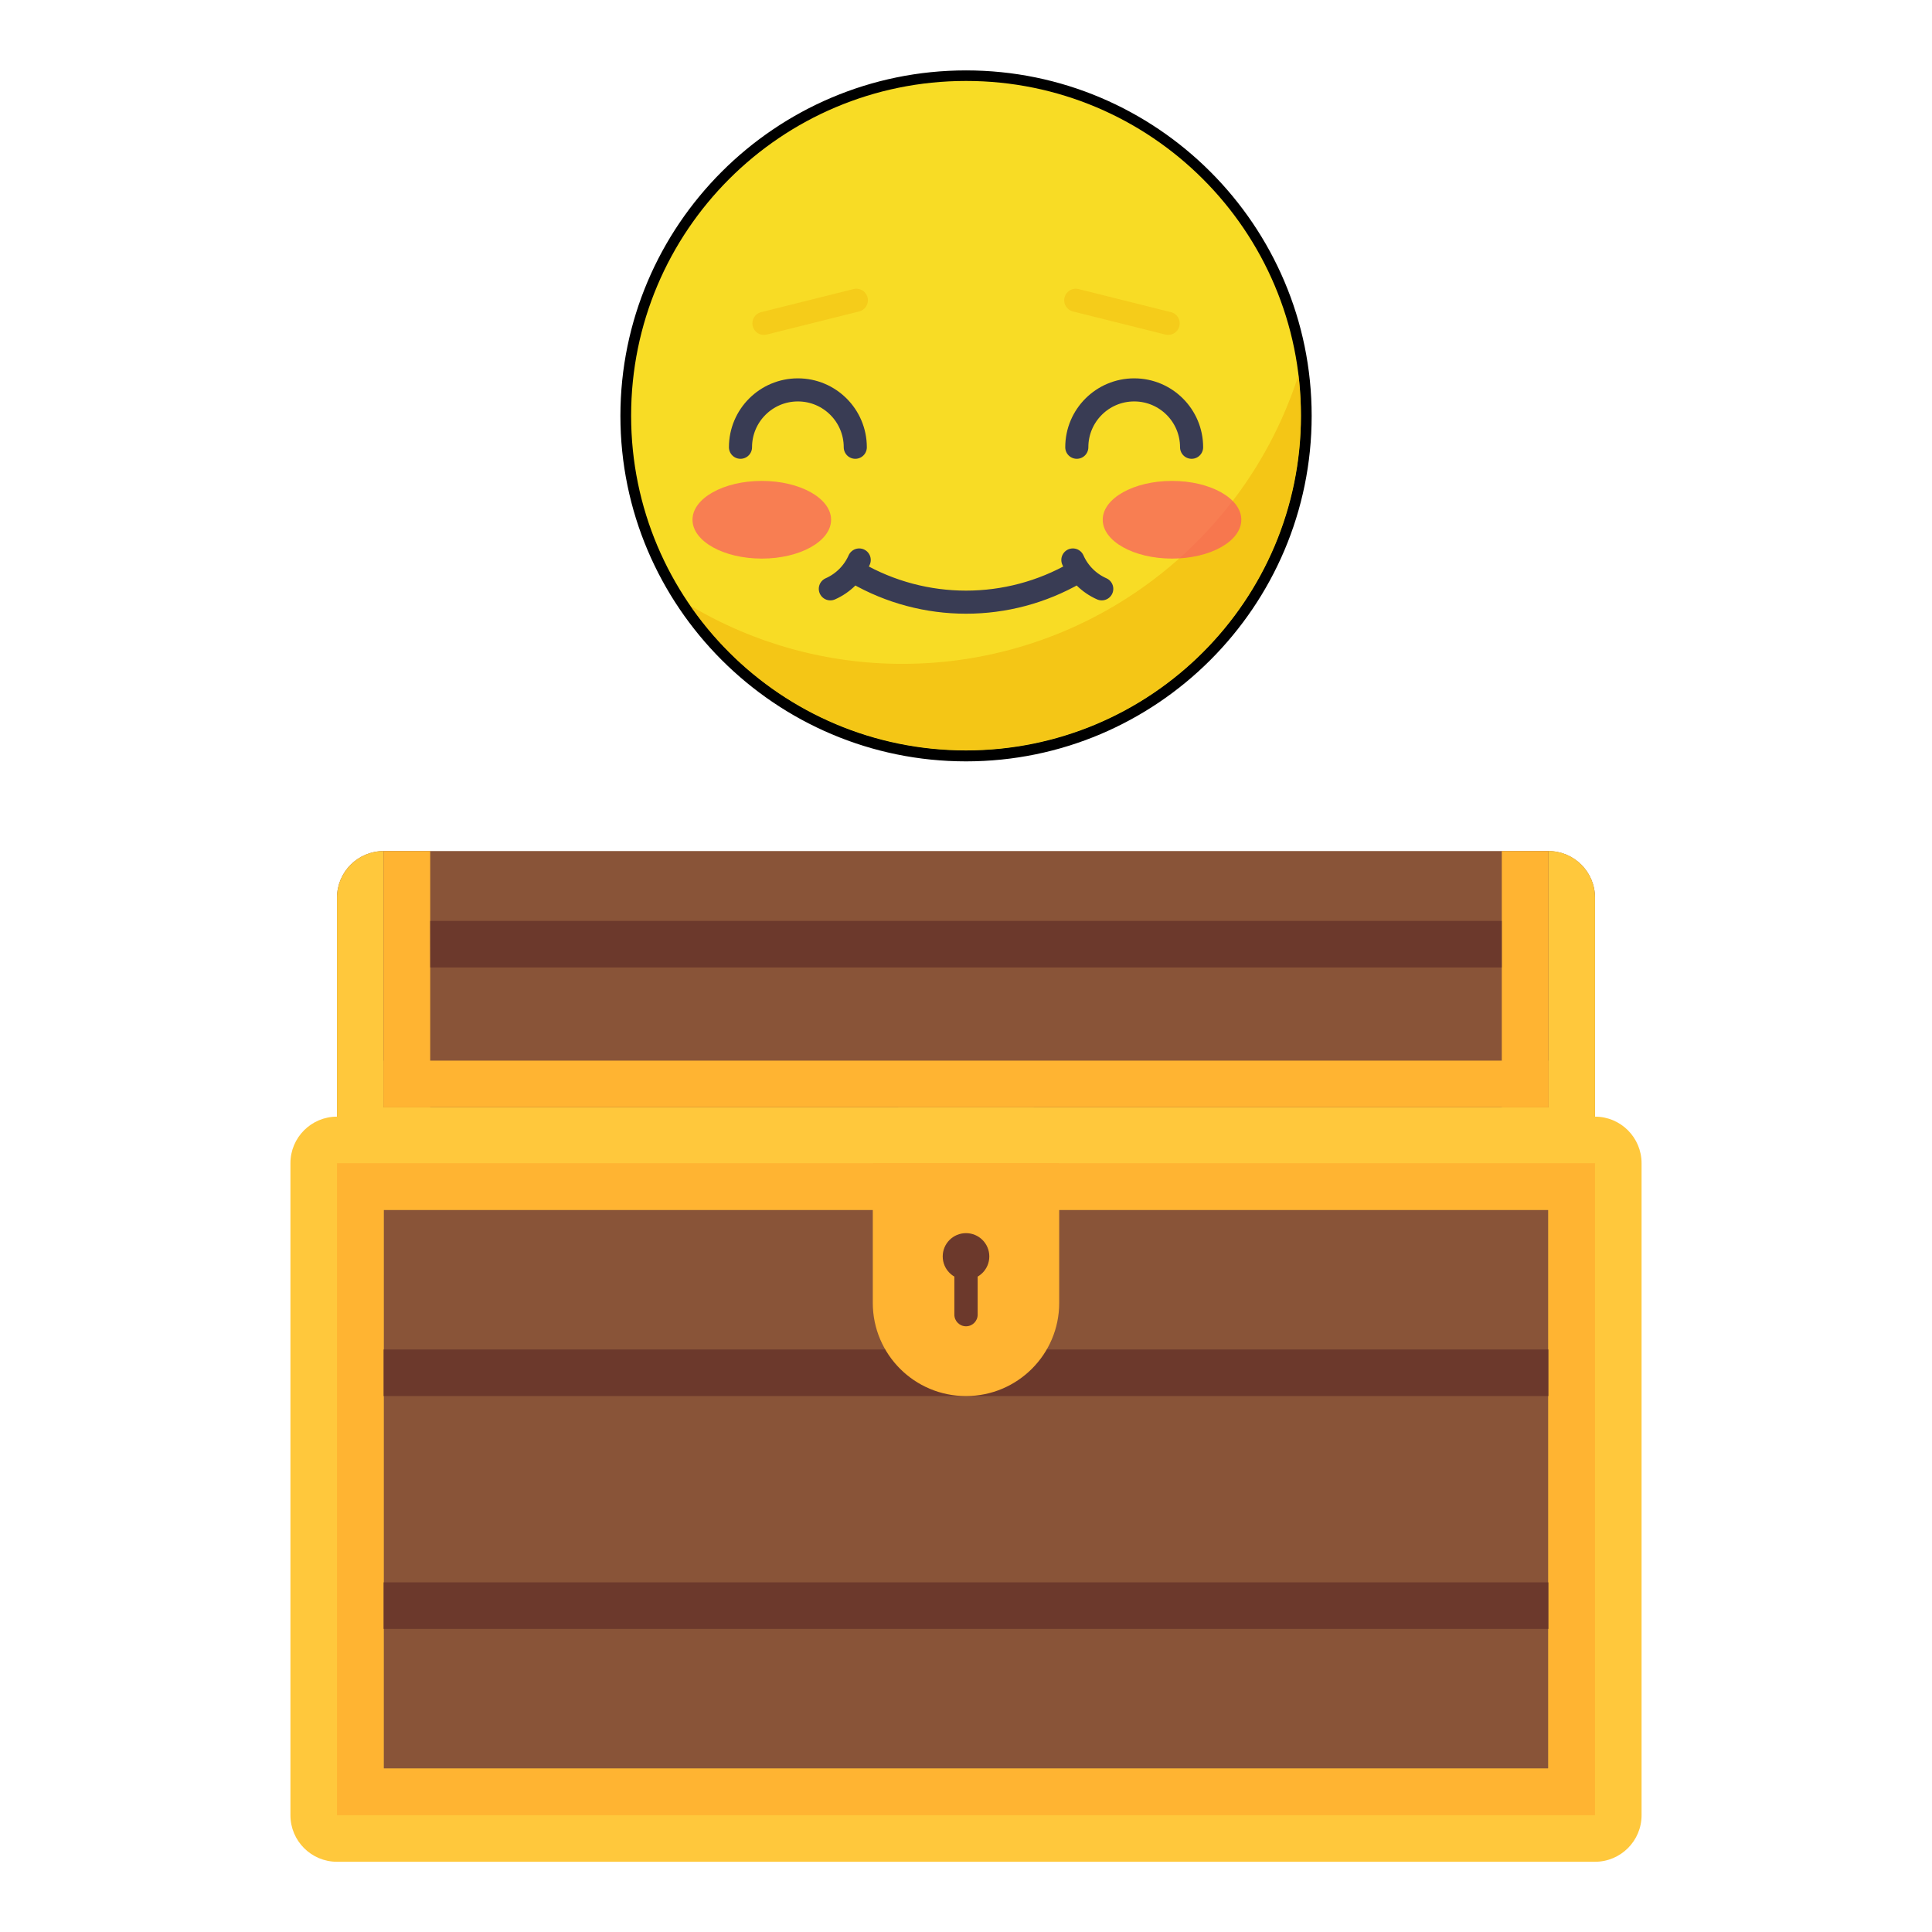
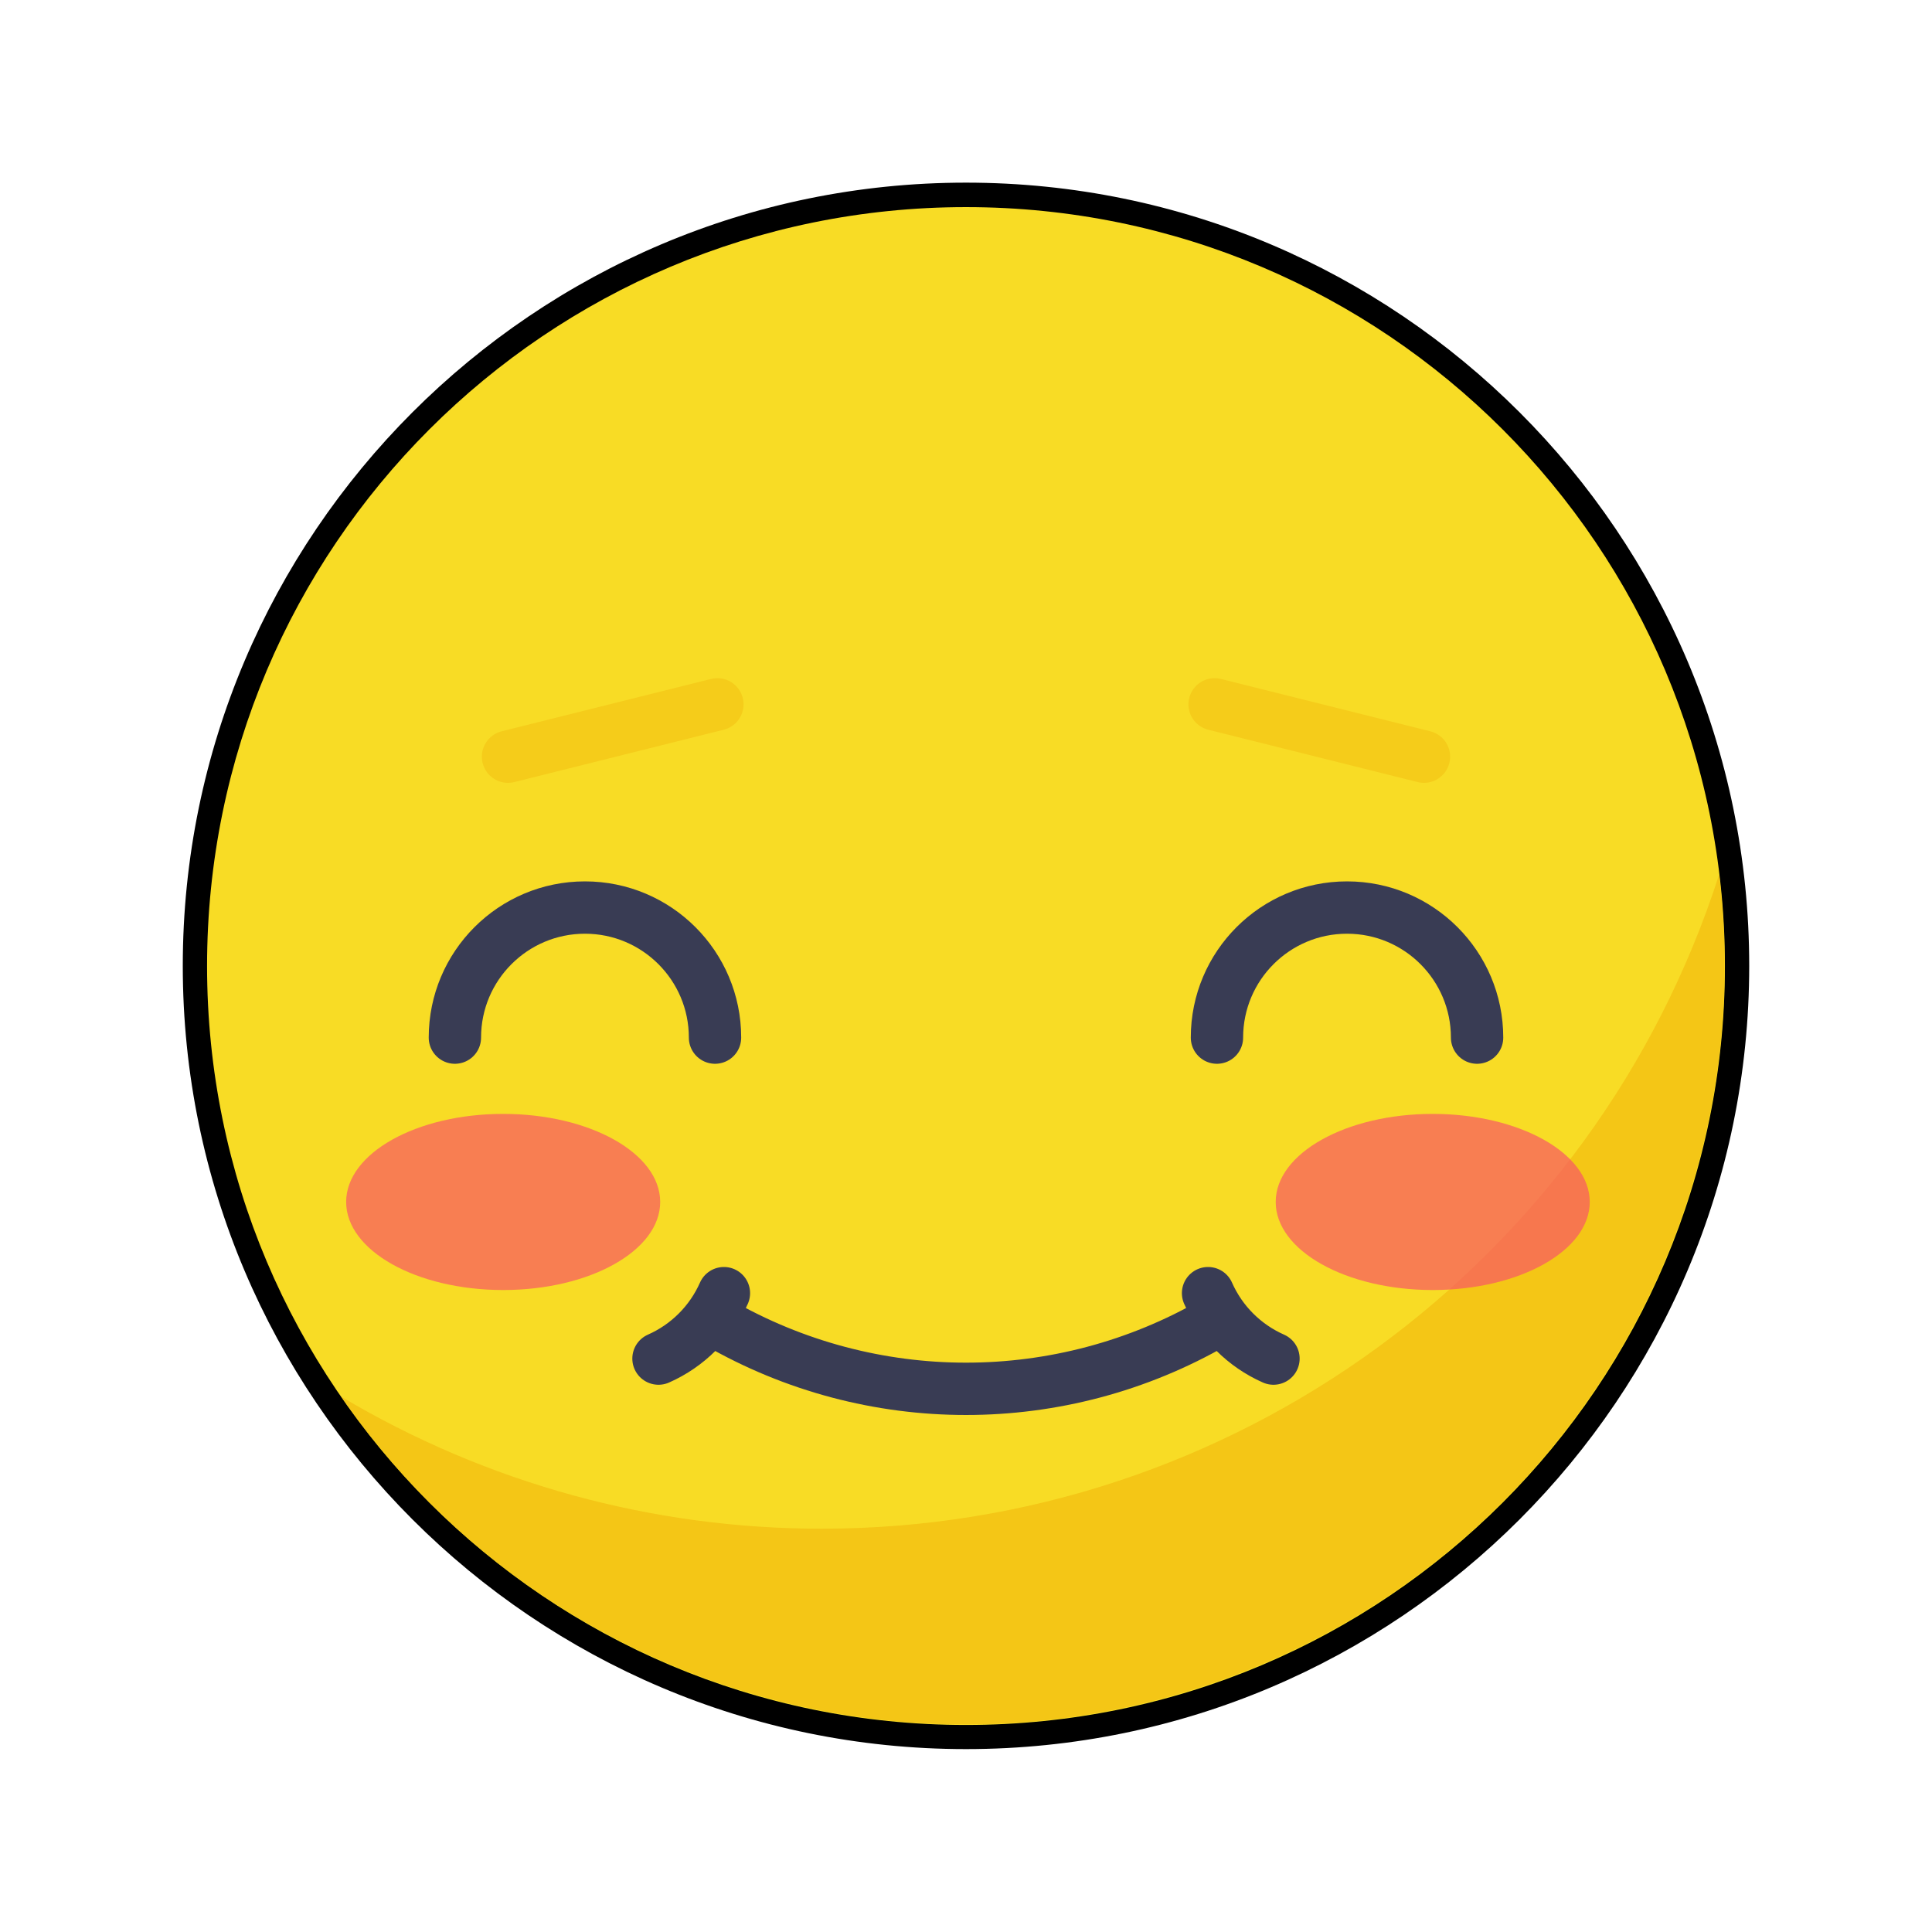
<svg xmlns="http://www.w3.org/2000/svg" width="37mm" height="37mm" viewBox="0 0 37 37">
-   <path d="M30.434 30.569H6.566a.112.112 0 0 1-.112-.112V17.191c0-.493.4-.892.893-.892h22.306c.493 0 .893.399.893.892v13.266c0 .062-.05.112-.112.112z" fill="#895438" />
-   <path d="M19.392 22.988h-1.784a.446.446 0 0 1-.446-.446V21.26c0-.031.025-.056.055-.056h2.566c.03 0 .055.025.055.056v1.282c0 .246-.2.446-.446.446z" fill="#ffb432" />
-   <path d="M29.653 16.299v4.905H7.347v-4.905c-.493 0-.893.399-.893.892v4.905H30.546V17.19c0-.493-.4-.892-.893-.892z" fill="#ffc83c" />
-   <g fill="#ffb432">
-     <path d="M7.347 16.299h.892v4.905h-.892zM28.761 16.299h.892v4.905h-.892z" />
-     <path d="M7.347 20.312h22.306v.892H7.347z" />
-   </g>
-   <path fill="#6c392c" d="M8.239 17.637H28.76v.891H8.24z" />
-   <path d="M30.546 35.655H6.454a.892.892 0 0 1-.892-.892V22.277c0-.493.4-.892.892-.892h24.092c.493 0 .892.4.892.892v12.486c0 .493-.4.892-.892.892z" fill="#ffc83c" />
-   <path fill="#895438" d="M7.347 23.169h22.306V33.87H7.347z" />
-   <path d="M30.546 34.763H6.454V22.277h24.092zm-23.2-.892h22.307V23.17H7.347z" fill="#ffb432" />
-   <g fill="#6c392c">
-     <path d="M7.347 25.844h22.306v.892H7.347zM7.347 30.304h22.306v.892H7.347z" />
-   </g>
-   <path d="M18.5 26.736a1.784 1.784 0 0 1-1.785-1.783v-2.676h3.57v2.676c0 .985-.8 1.783-1.785 1.783z" fill="#ffb432" />
-   <g transform="matrix(.05054 0 0 .05052 .508 10.014)" fill="#6c392c">
-     <circle cx="356" cy="278.069" r="8.828" />
-     <path d="M356 304.552a4.414 4.414 0 0 1-4.414-4.414v-21.517c0-.305.247-.552.552-.552h7.724c.305 0 .552.247.552.552v21.517a4.414 4.414 0 0 1-4.414 4.414z" />
-   </g>
-   <g>
-     <path d="M1169.449 662.839c0-6.182 5.029-11.21 11.21-11.21 6.182 0 11.211 5.028 11.211 11.21 0 6.181-5.03 11.21-11.21 11.21-6.182 0-11.211-5.029-11.211-11.21zm1.23 0c0 5.504 4.477 9.98 9.98 9.98 5.504 0 9.982-4.477 9.982-9.98 0-5.504-4.478-9.981-9.982-9.981-5.503 0-9.98 4.477-9.98 9.98z" stroke="#000" stroke-width=".048" transform="matrix(0 .58894 -.58921 0 409.052 -687.373)" />
-     <g transform="matrix(.11059 0 0 .11053 11.423 .887)">
-       <circle r="58" cy="64" cx="64" class="cls-1" fill="#f8dc25" />
-       <path d="M53 107a71.65 71.65 0 0 1-36.75-10.09A58 58 0 0 0 121.56 57 72 72 0 0 1 53 107z" class="cls-2" opacity=".7" fill="#f2bc0f" />
-       <path d="M24.94 69.47a9.94 9.94 0 1 1 19.88 0M83.18 69.47a9.94 9.94 0 1 1 19.88 0" class="cls-3" fill="none" stroke="#393c54" stroke-width="4" stroke-linecap="round" stroke-miterlimit="10" />
-       <path class="cls-4" opacity=".5" fill="none" stroke="#f2bc0f" stroke-width="4" stroke-linecap="round" stroke-linejoin="round" d="M83 44l16 4M29 48l16-4" />
-       <ellipse ry="6.73" rx="12" cy="82.03" cx="28.63" class="cls-5" opacity=".7" fill="#f85565" />
-       <ellipse ry="6.73" rx="12" cy="82.03" cx="99.67" class="cls-5" opacity=".7" fill="#f85565" />
-       <path d="M83 91.22a38 38 0 0 1-38 0M82.5 89a9.79 9.79 0 0 0 5 5M45.5 89a9.79 9.79 0 0 1-5 5" class="cls-3" fill="none" stroke="#393c54" stroke-width="4" stroke-linecap="round" stroke-miterlimit="10" />
-     </g>
+   <path d="M1169.449 662.839c0-6.182 5.029-11.21 11.21-11.21 6.182 0 11.211 5.028 11.211 11.21 0 6.181-5.03 11.21-11.21 11.21-6.182 0-11.211-5.029-11.211-11.21zm1.23 0c0 5.504 4.477 9.98 9.98 9.98 5.504 0 9.982-4.477 9.982-9.98 0-5.504-4.478-9.981-9.982-9.981-5.503 0-9.98 4.477-9.98 9.98z" stroke="#000" stroke-width=".048" transform="matrix(0 1.33515 -1.33519 0 903.516 -1557.86)" />
+   <g transform="translate(2.462 2.463) scale(.25059)">
+     <circle class="cls-1" cx="64" cy="64" r="58" fill="#f8dc25" />
+     <path class="cls-2" d="M53 107a71.65 71.65 0 0 1-36.75-10.09A58 58 0 0 0 121.56 57 72 72 0 0 1 53 107z" opacity=".7" fill="#f2bc0f" />
+     <path class="cls-3" d="M24.94 69.47a9.94 9.94 0 1 1 19.88 0M83.18 69.47a9.94 9.94 0 1 1 19.88 0" fill="none" stroke="#393c54" stroke-width="4" stroke-linecap="round" stroke-miterlimit="10" />
+     <path class="cls-4" opacity=".5" fill="none" stroke="#f2bc0f" stroke-width="4" stroke-linecap="round" stroke-linejoin="round" d="M83 44l16 4M29 48l16-4" />
+     <ellipse class="cls-5" cx="28.63" cy="82.03" rx="12" ry="6.73" opacity=".7" fill="#f85565" />
+     <ellipse class="cls-5" cx="99.67" cy="82.03" rx="12" ry="6.73" opacity=".7" fill="#f85565" />
+     <path class="cls-3" d="M83 91.22a38 38 0 0 1-38 0M82.5 89a9.79 9.79 0 0 0 5 5M45.5 89a9.79 9.79 0 0 1-5 5" fill="none" stroke="#393c54" stroke-width="4" stroke-linecap="round" stroke-miterlimit="10" />
  </g>
</svg>
